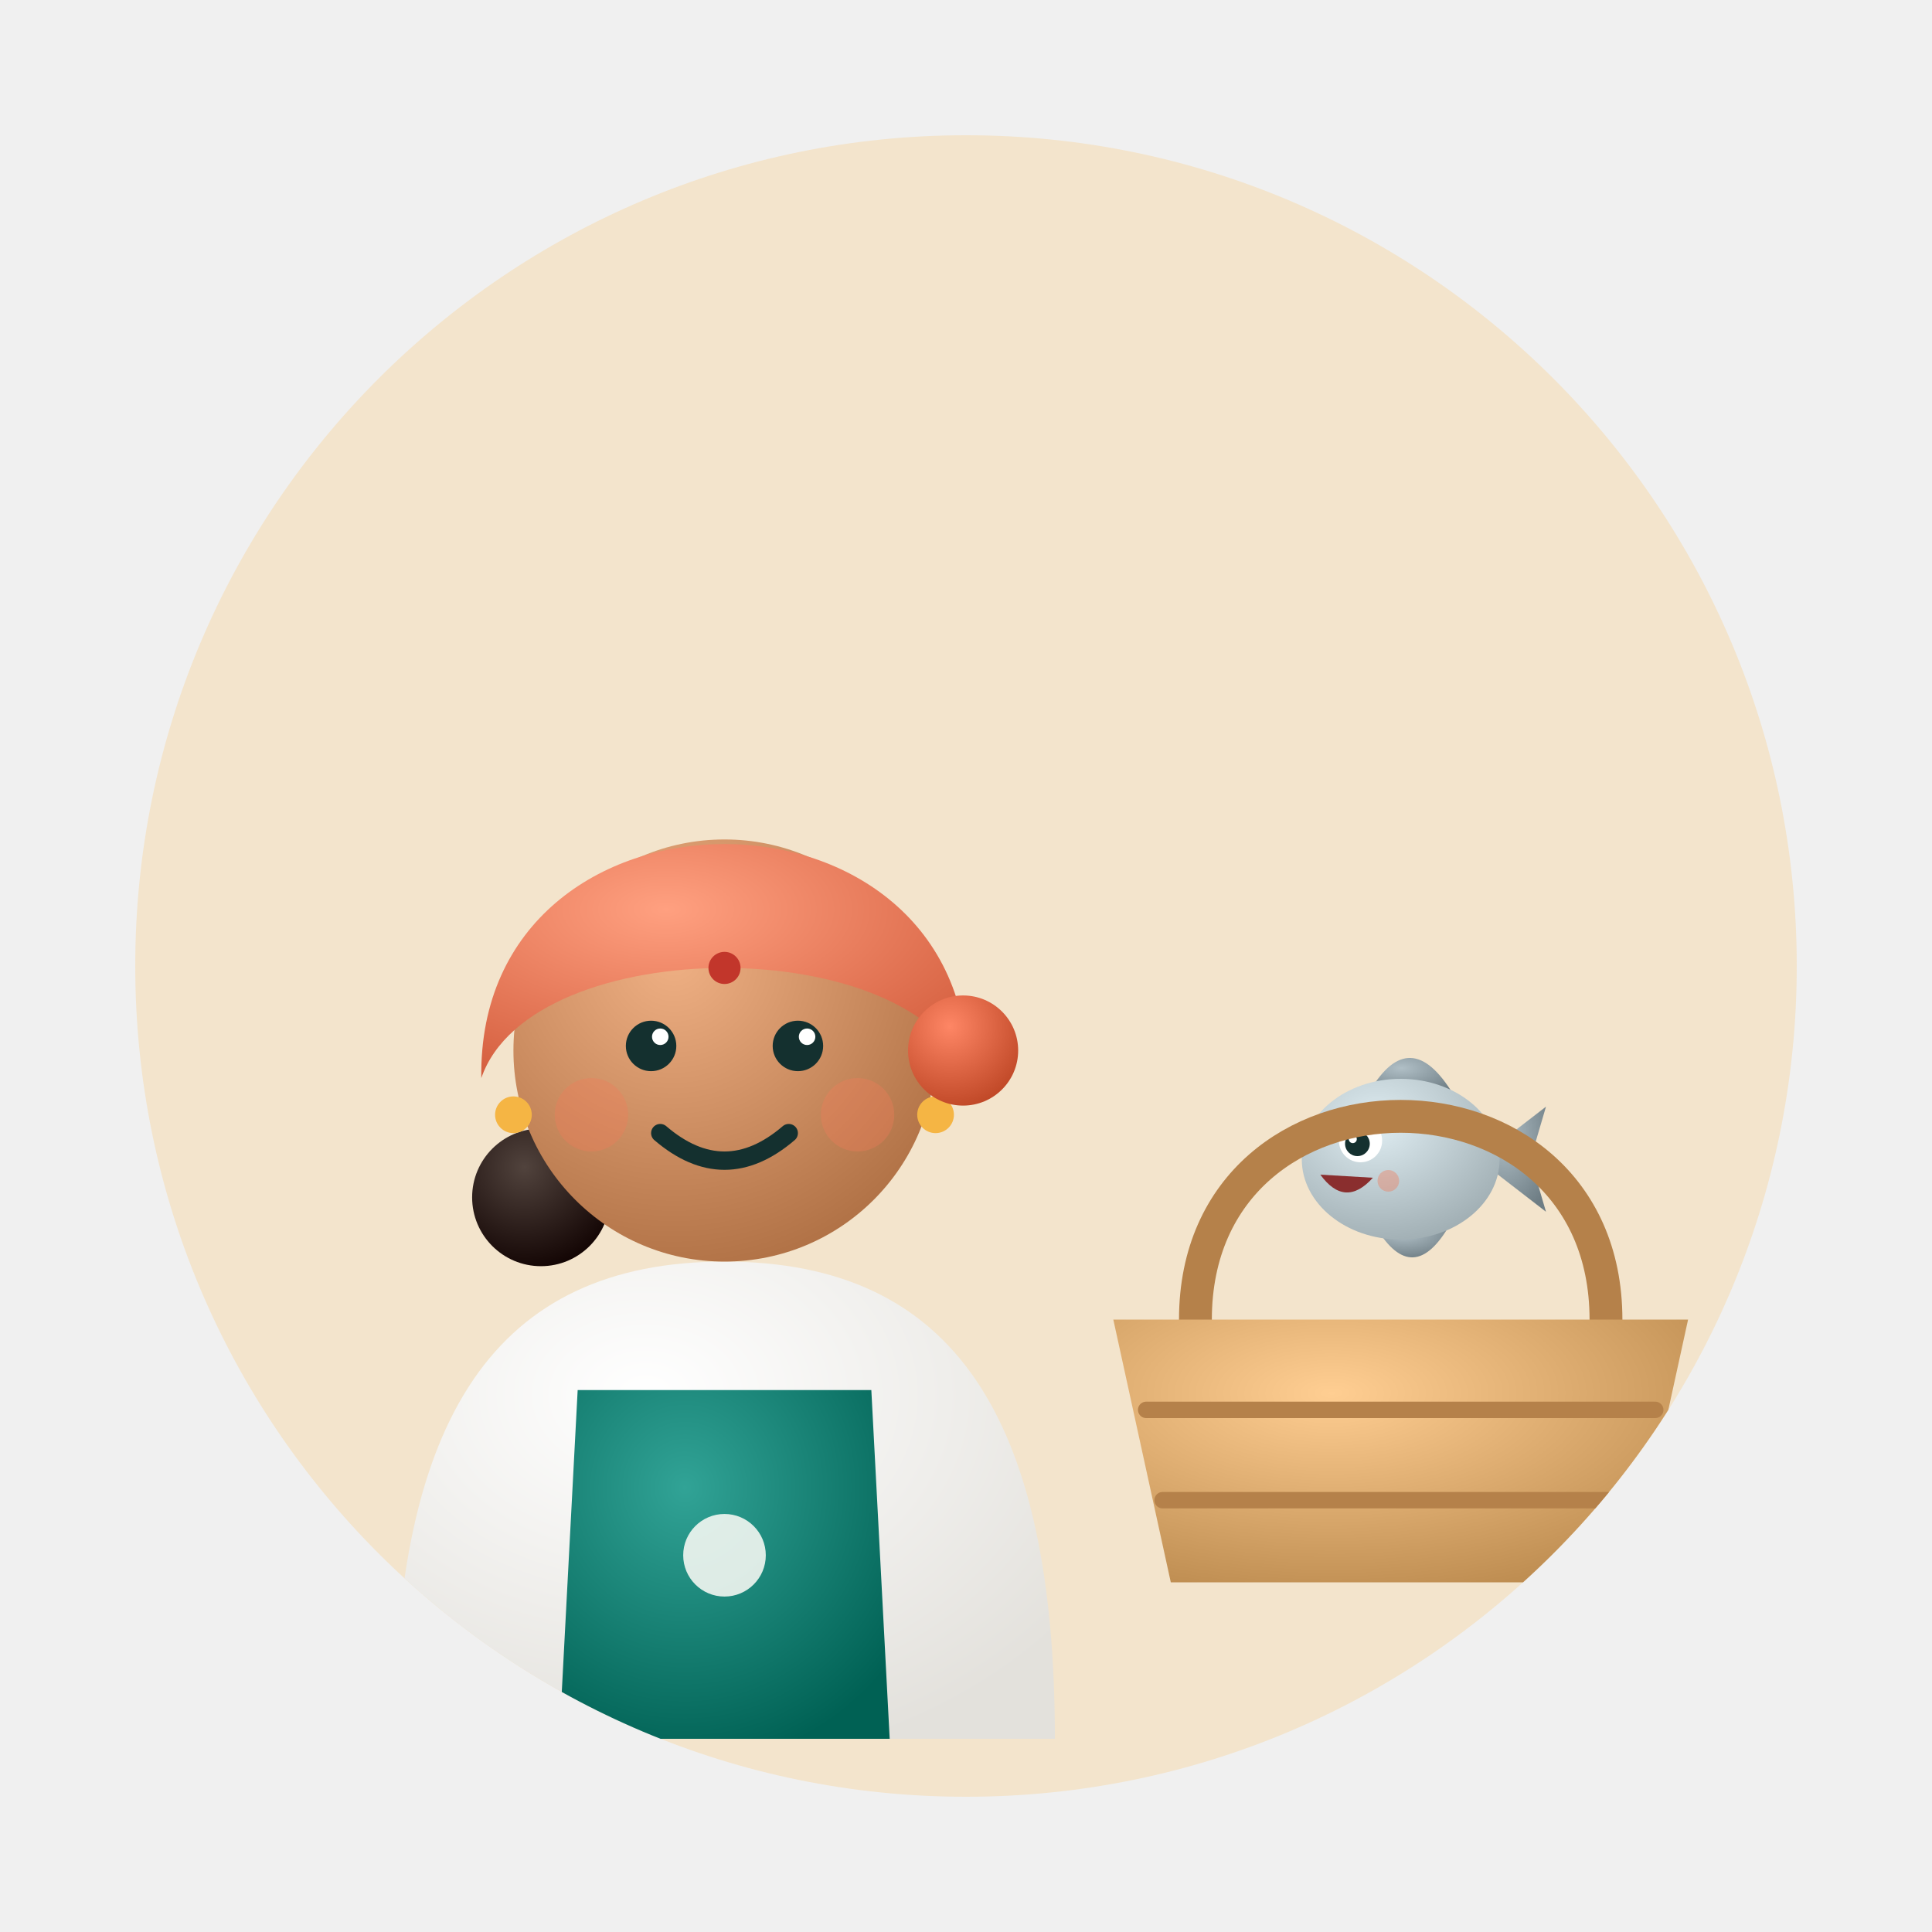
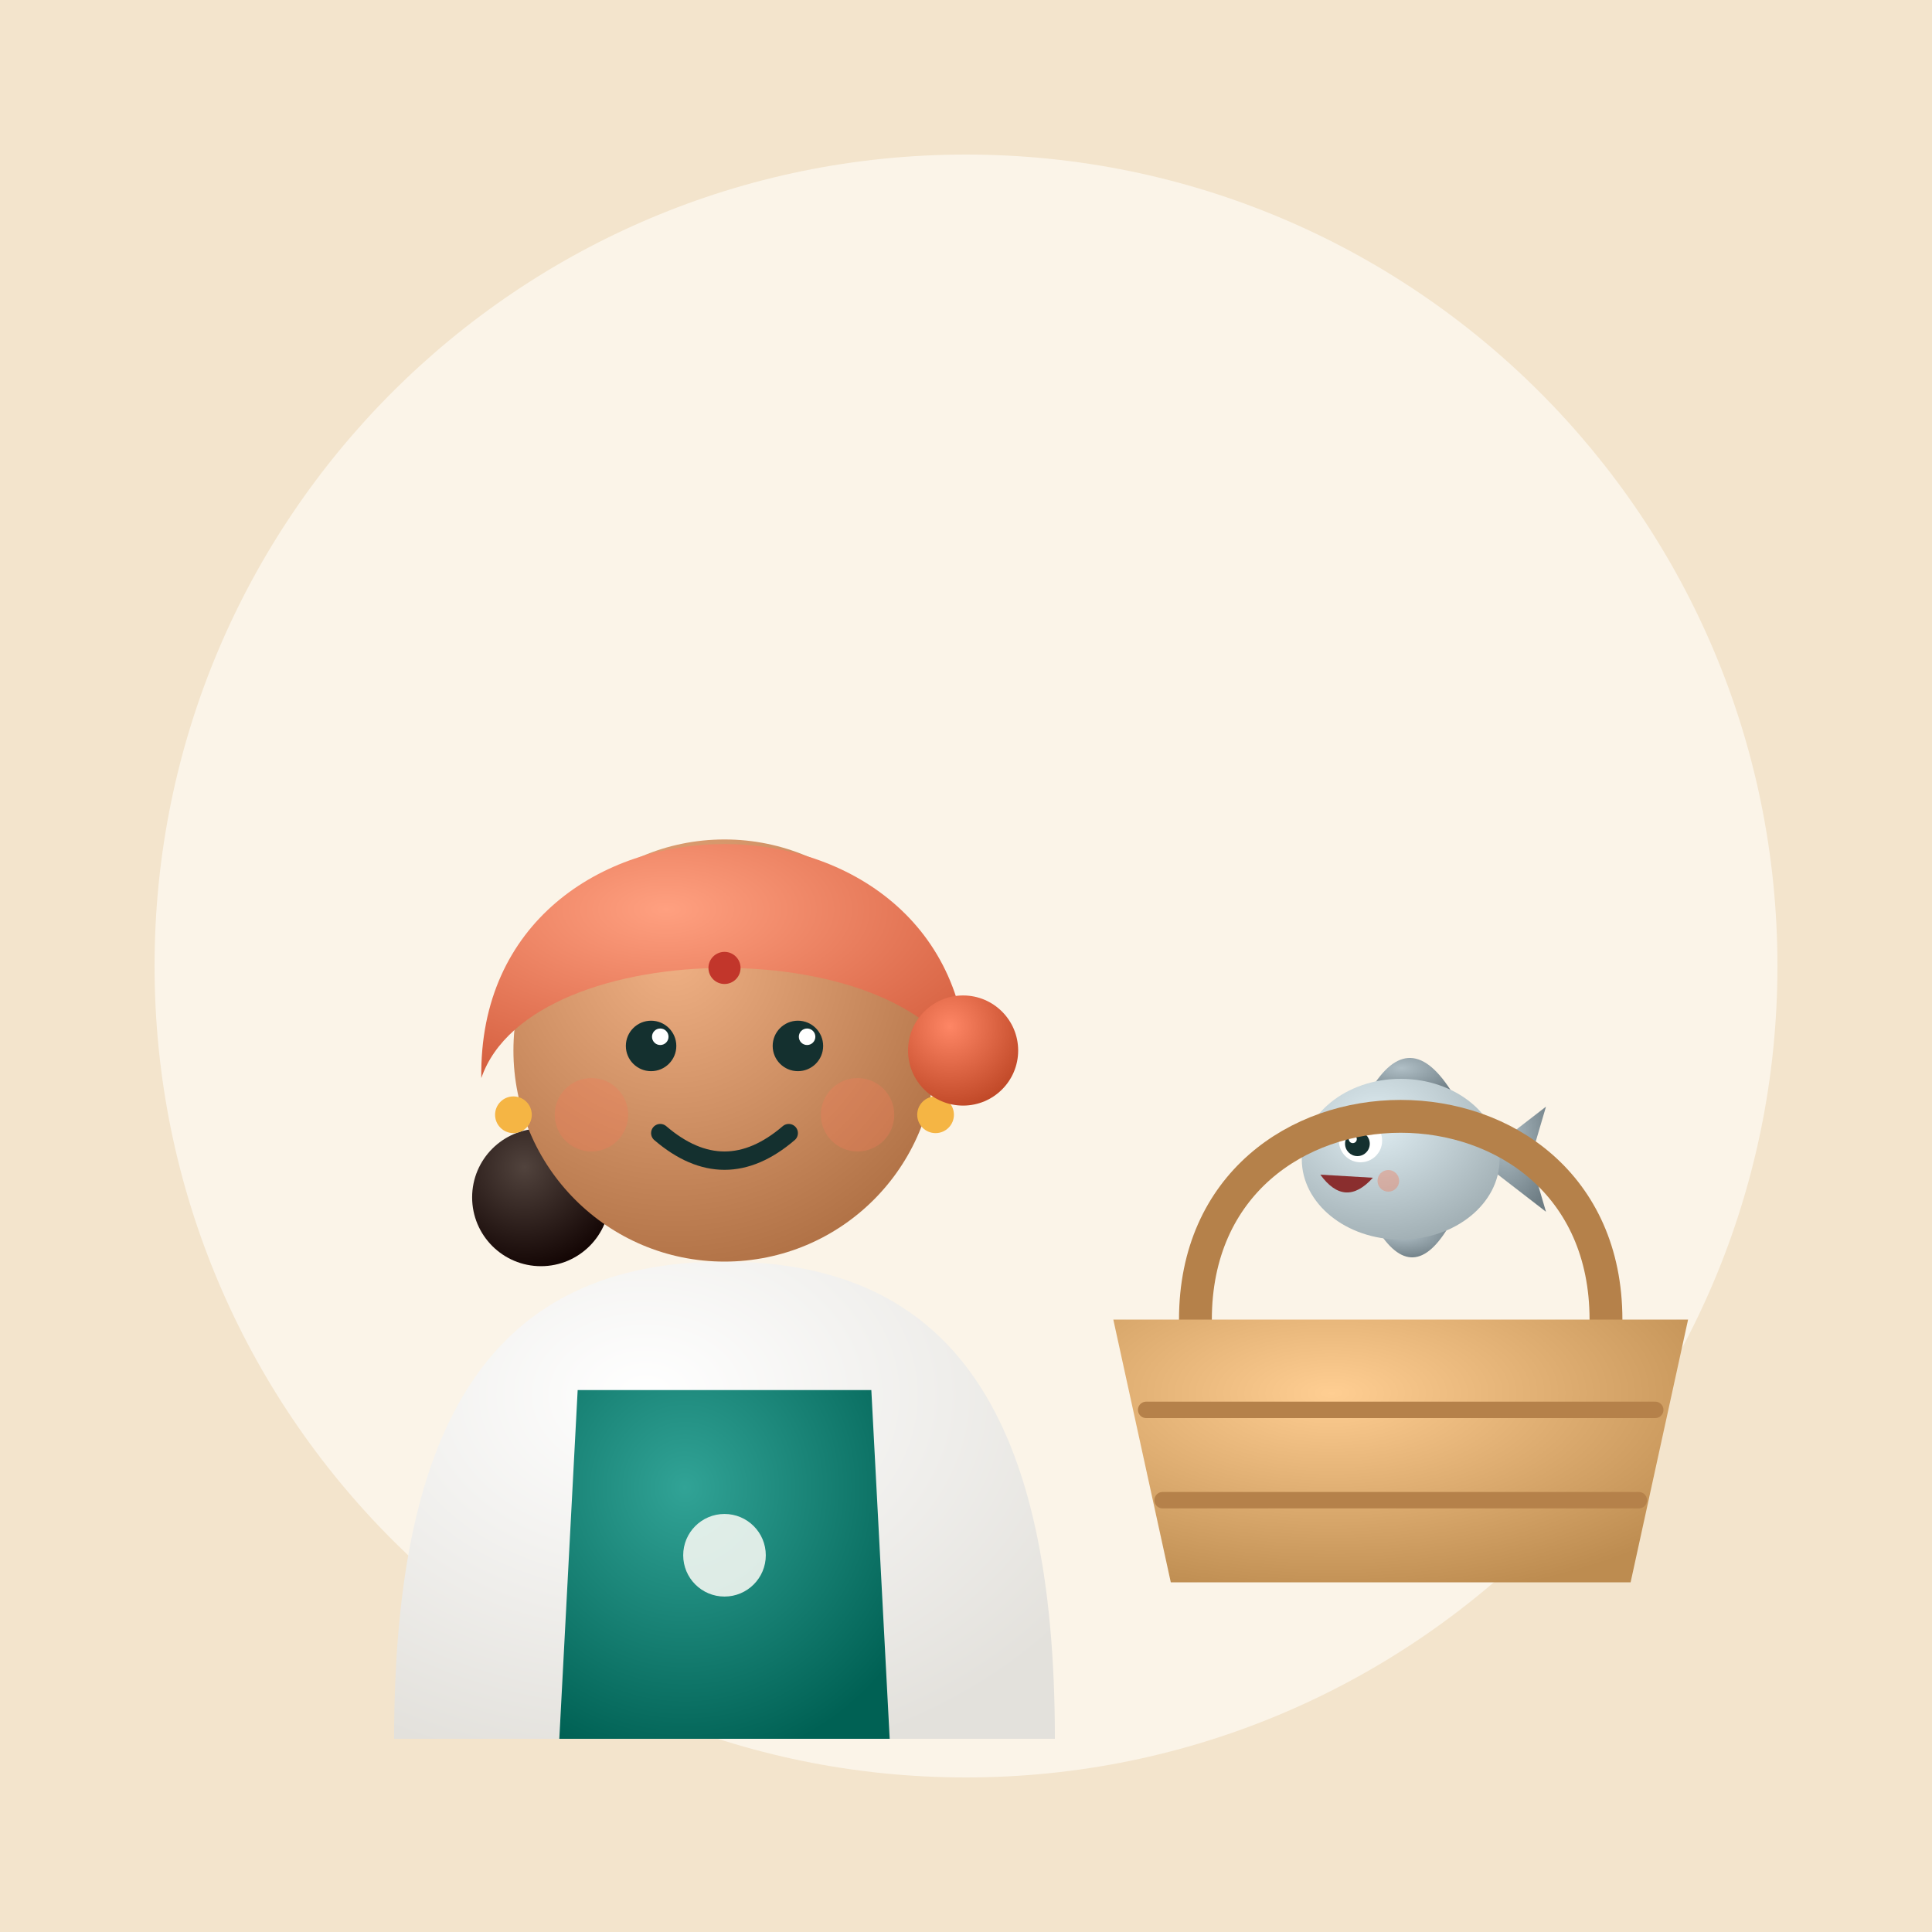
<svg xmlns="http://www.w3.org/2000/svg" width="1024" height="1024" viewBox="0 0 400 400" aria-hidden="true">
  <defs>
    <clipPath id="c">
-       <circle cx="200" cy="200" r="172" />
+       <rect width="400" height="400" />
    </clipPath>
    <radialGradient id="g0" cx=".38" cy=".28" r=".8">
      <stop stop-color="#51433d" />
      <stop offset="1" stop-color="#0f0100" />
    </radialGradient>
    <radialGradient id="g1" cx=".38" cy=".28" r=".8">
      <stop stop-color="#ffffff" />
      <stop offset="1" stop-color="#e3e1dc" />
    </radialGradient>
    <radialGradient id="g2" cx=".38" cy=".28" r=".8">
      <stop stop-color="#31a396" />
      <stop offset="1" stop-color="#006154" />
    </radialGradient>
    <radialGradient id="g3" cx=".38" cy=".28" r=".8">
      <stop stop-color="#efb084" />
      <stop offset="1" stop-color="#ad6e42" />
    </radialGradient>
    <radialGradient id="g4" cx=".38" cy=".28" r=".8">
      <stop stop-color="#ffa080" />
      <stop offset="1" stop-color="#d45e3e" />
    </radialGradient>
    <radialGradient id="g5" cx=".38" cy=".28" r=".8">
      <stop stop-color="#fe8665" />
      <stop offset="1" stop-color="#bc4423" />
    </radialGradient>
    <radialGradient id="g6" cx=".38" cy=".28" r=".8">
      <stop stop-color="#b0bfc6" />
      <stop offset="1" stop-color="#6e7d84" />
    </radialGradient>
    <radialGradient id="g7" cx=".38" cy=".28" r=".8">
      <stop stop-color="#dfedf2" />
      <stop offset="1" stop-color="#9dabb0" />
    </radialGradient>
    <radialGradient id="g8" cx=".38" cy=".28" r=".8">
      <stop stop-color="#ffce92" />
      <stop offset="1" stop-color="#bd8c50" />
    </radialGradient>
  </defs>
-   <circle cx="200" cy="200" r="172" fill="#F3E4CC" />
+   <rect width="400" height="400" fill="#F3E4CC" />
+   <circle cx="200" cy="200" r="168" fill="#FBF4E8" />
  <g clip-path="url(#c)" stroke="#14302F" stroke-width="0" stroke-linecap="round" stroke-linejoin="round">
    <g transform="translate(150 360) scale(0.95)">
      <circle cx="-40" cy="-118" r="15" fill="url(#g0)" />
      <path d="M-72 0C-72-70-50-104 0-104S72-70 72 0Z" fill="url(#g1)" />
      <path d="M-36 0l4-76h64l4 76Z" fill="url(#g2)" />
      <circle cy="-40" r="9" fill="#FFFDF8" opacity=".85" />
      <circle cy="-150" r="46" fill="url(#g3)" />
      <g fill="#14302F">
        <circle cx="-16" cy="-151" r="5.5" />
        <circle cx="16" cy="-151" r="5.5" />
      </g>
      <g fill="#fff">
        <circle cx="-14" cy="-153" r="1.8" />
        <circle cx="18" cy="-153" r="1.8" />
      </g>
      <path d="M-14 -132q14 12 28 0" fill="none" stroke-width="4" />
      <g fill="#F07A5A" opacity=".35">
        <circle cx="-29" cy="-136" r="8" />
        <circle cx="29" cy="-136" r="8" />
      </g>
      <g fill="#F5B544">
        <circle cx="-46" cy="-136" r="4" />
        <circle cx="46" cy="-136" r="4" />
      </g>
      <path d="M-53-144C-54-212 54-212 53-144C42-176-42-176-53-144Z" fill="url(#g4)" />
      <circle cx="52" cy="-150" r="12" fill="url(#g5)" />
      <circle cy="-168" r="3.5" fill="#C2362B" />
    </g>
    <g transform="translate(290 240) scale(0.32)">
      <path d="M50 0L94-34L84 0L94 34Z" fill="url(#g6)" />
      <path d="M-20-44Q6-88 34-42Z" fill="url(#g6)" />
      <path d="M-16 44Q8 84 32 42Z" fill="url(#g6)" />
      <ellipse rx="64" ry="52" fill="url(#g7)" />
      <circle cx="-26" cy="-12" r="14" fill="#fff" />
      <circle cx="-28" cy="-10" r="8" fill="#14302F" />
      <circle cx="-31" cy="-13" r="2.6" fill="#fff" />
      <circle cx="-8" cy="14" r="7" fill="#F07A5A" opacity=".4" />
      <path d="M-52 10q16 22 34 2Z" fill="#8A2E2E" />
    </g>
    <g transform="translate(290 280) scale(0.85)">
      <path d="M-50-8C-50-74 50-74 50-8" fill="none" stroke="#B5814A" stroke-width="8" />
      <path d="M-70-8H70L56 56H-56Z" fill="url(#g8)" />
      <path d="M-62 14H62M-58 36H58" stroke="#B5814A" stroke-width="4" />
    </g>
  </g>
</svg>
